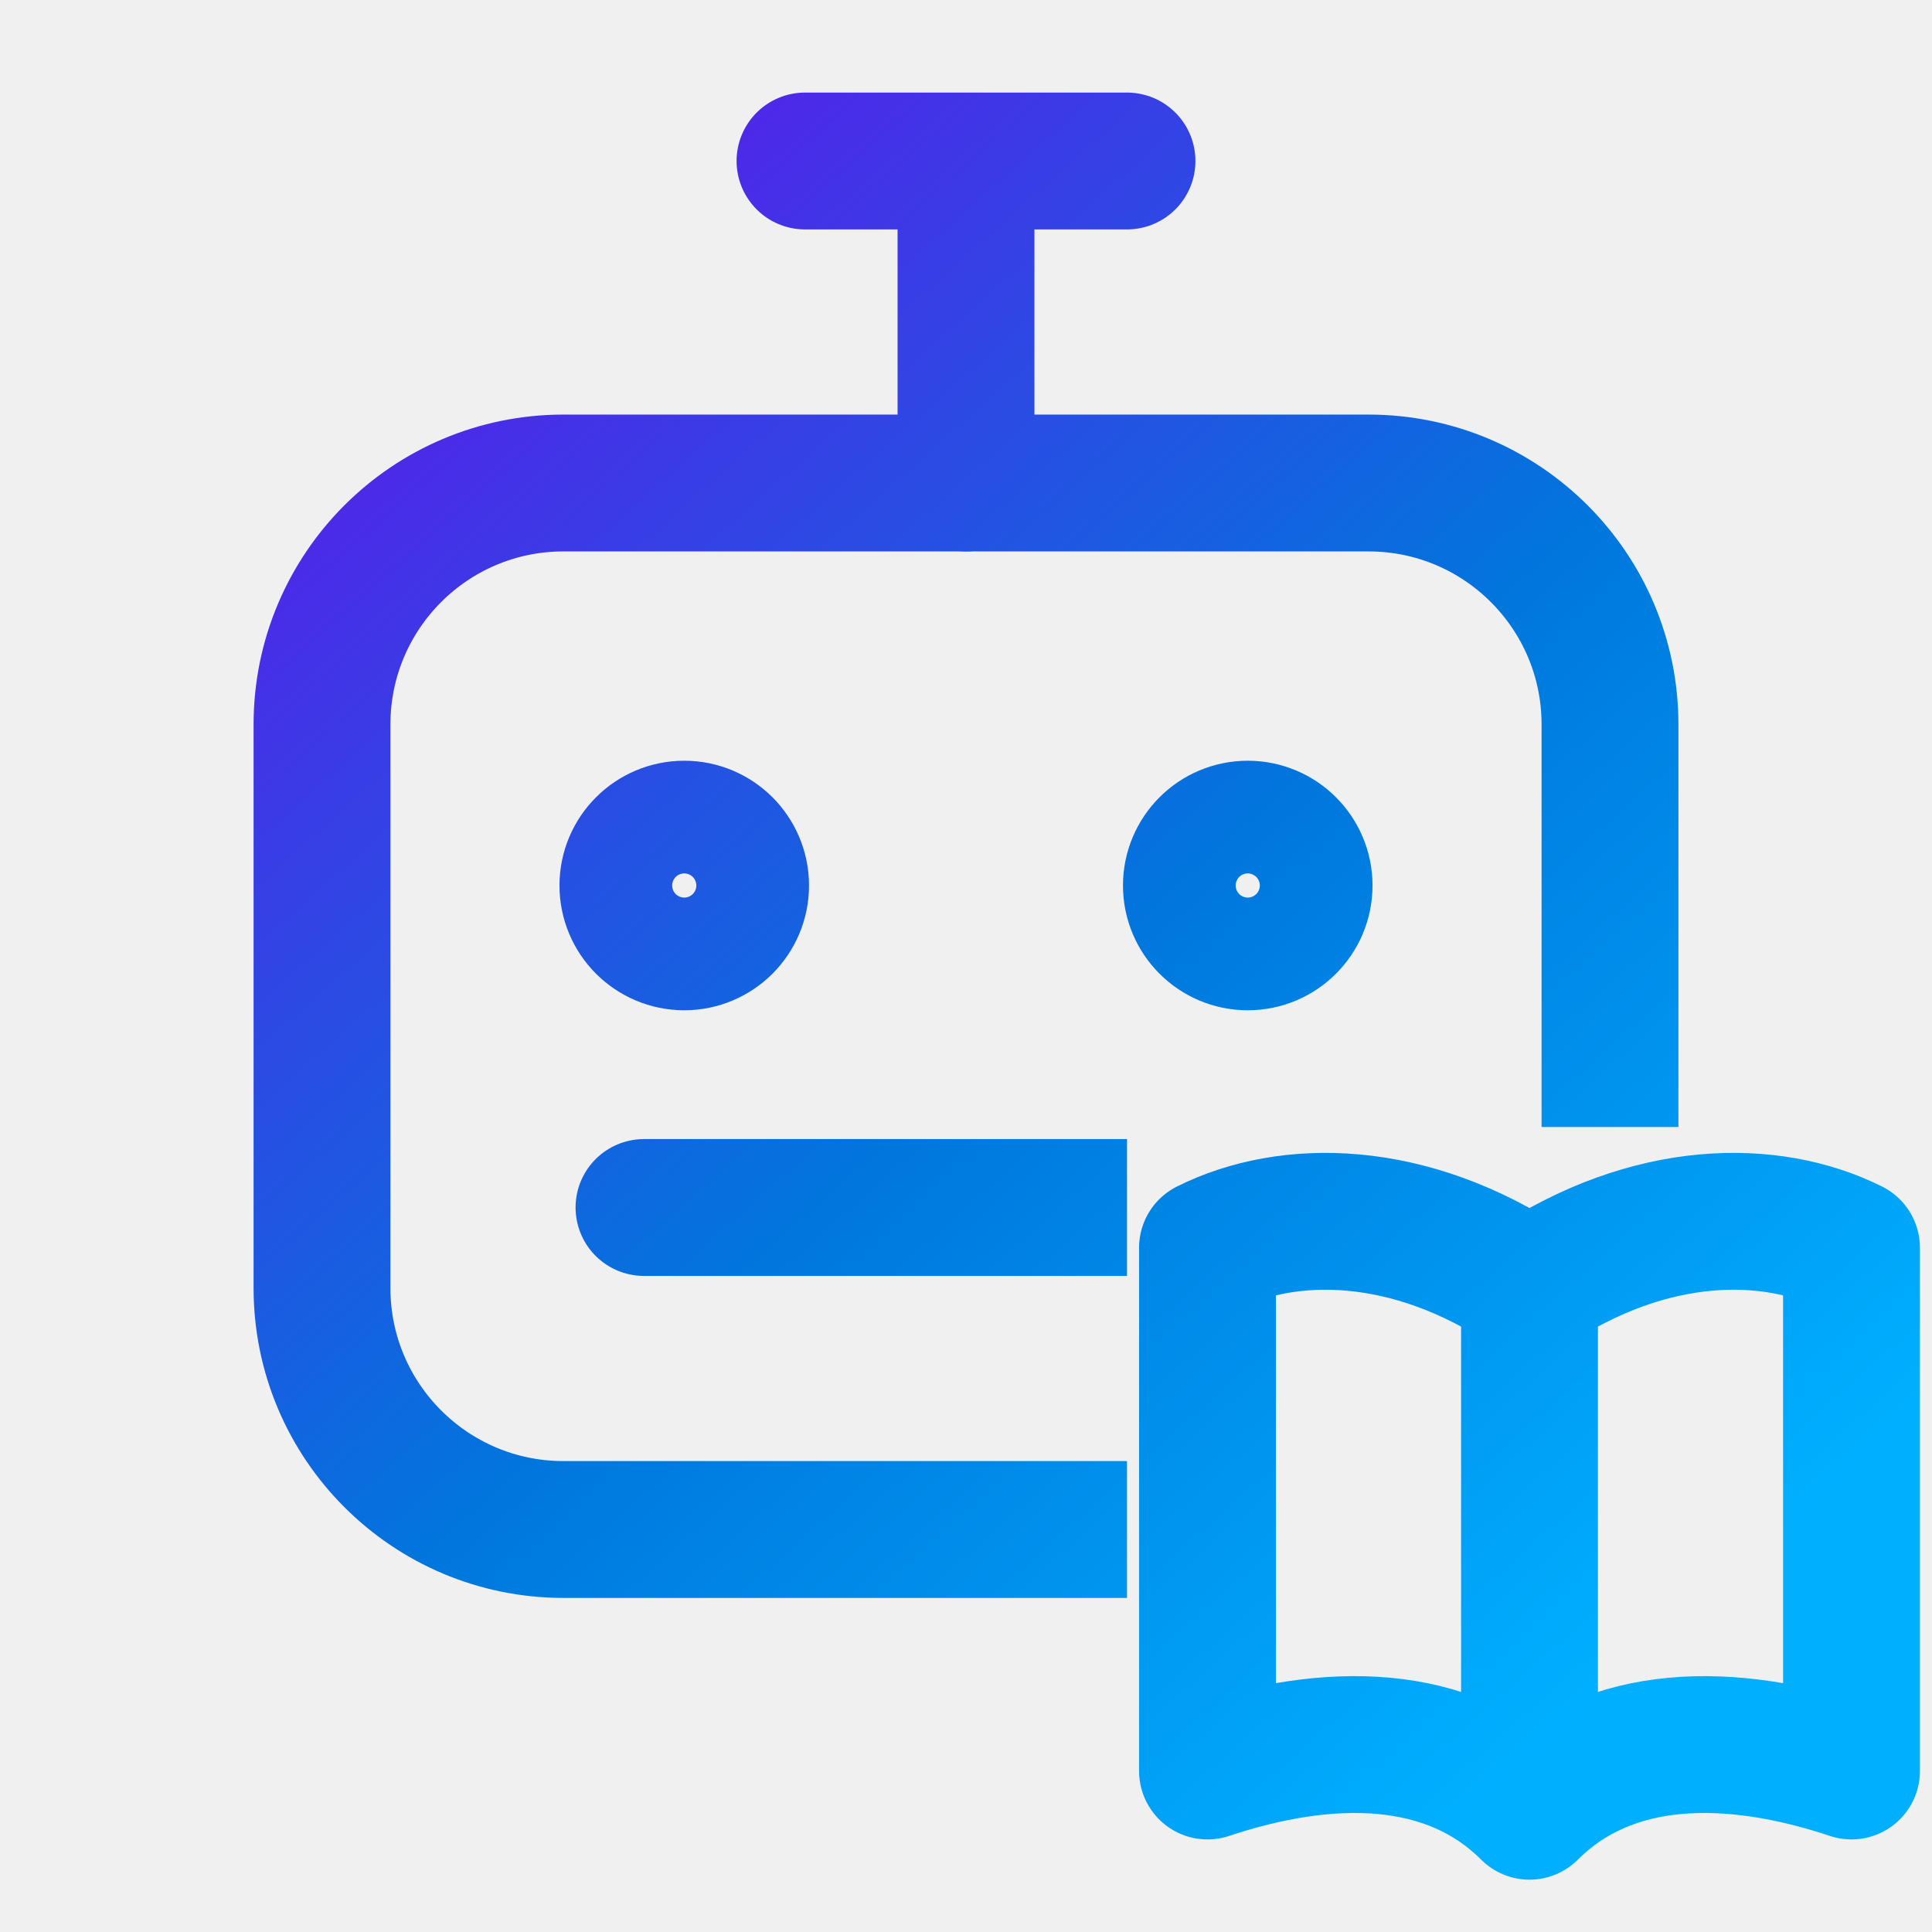
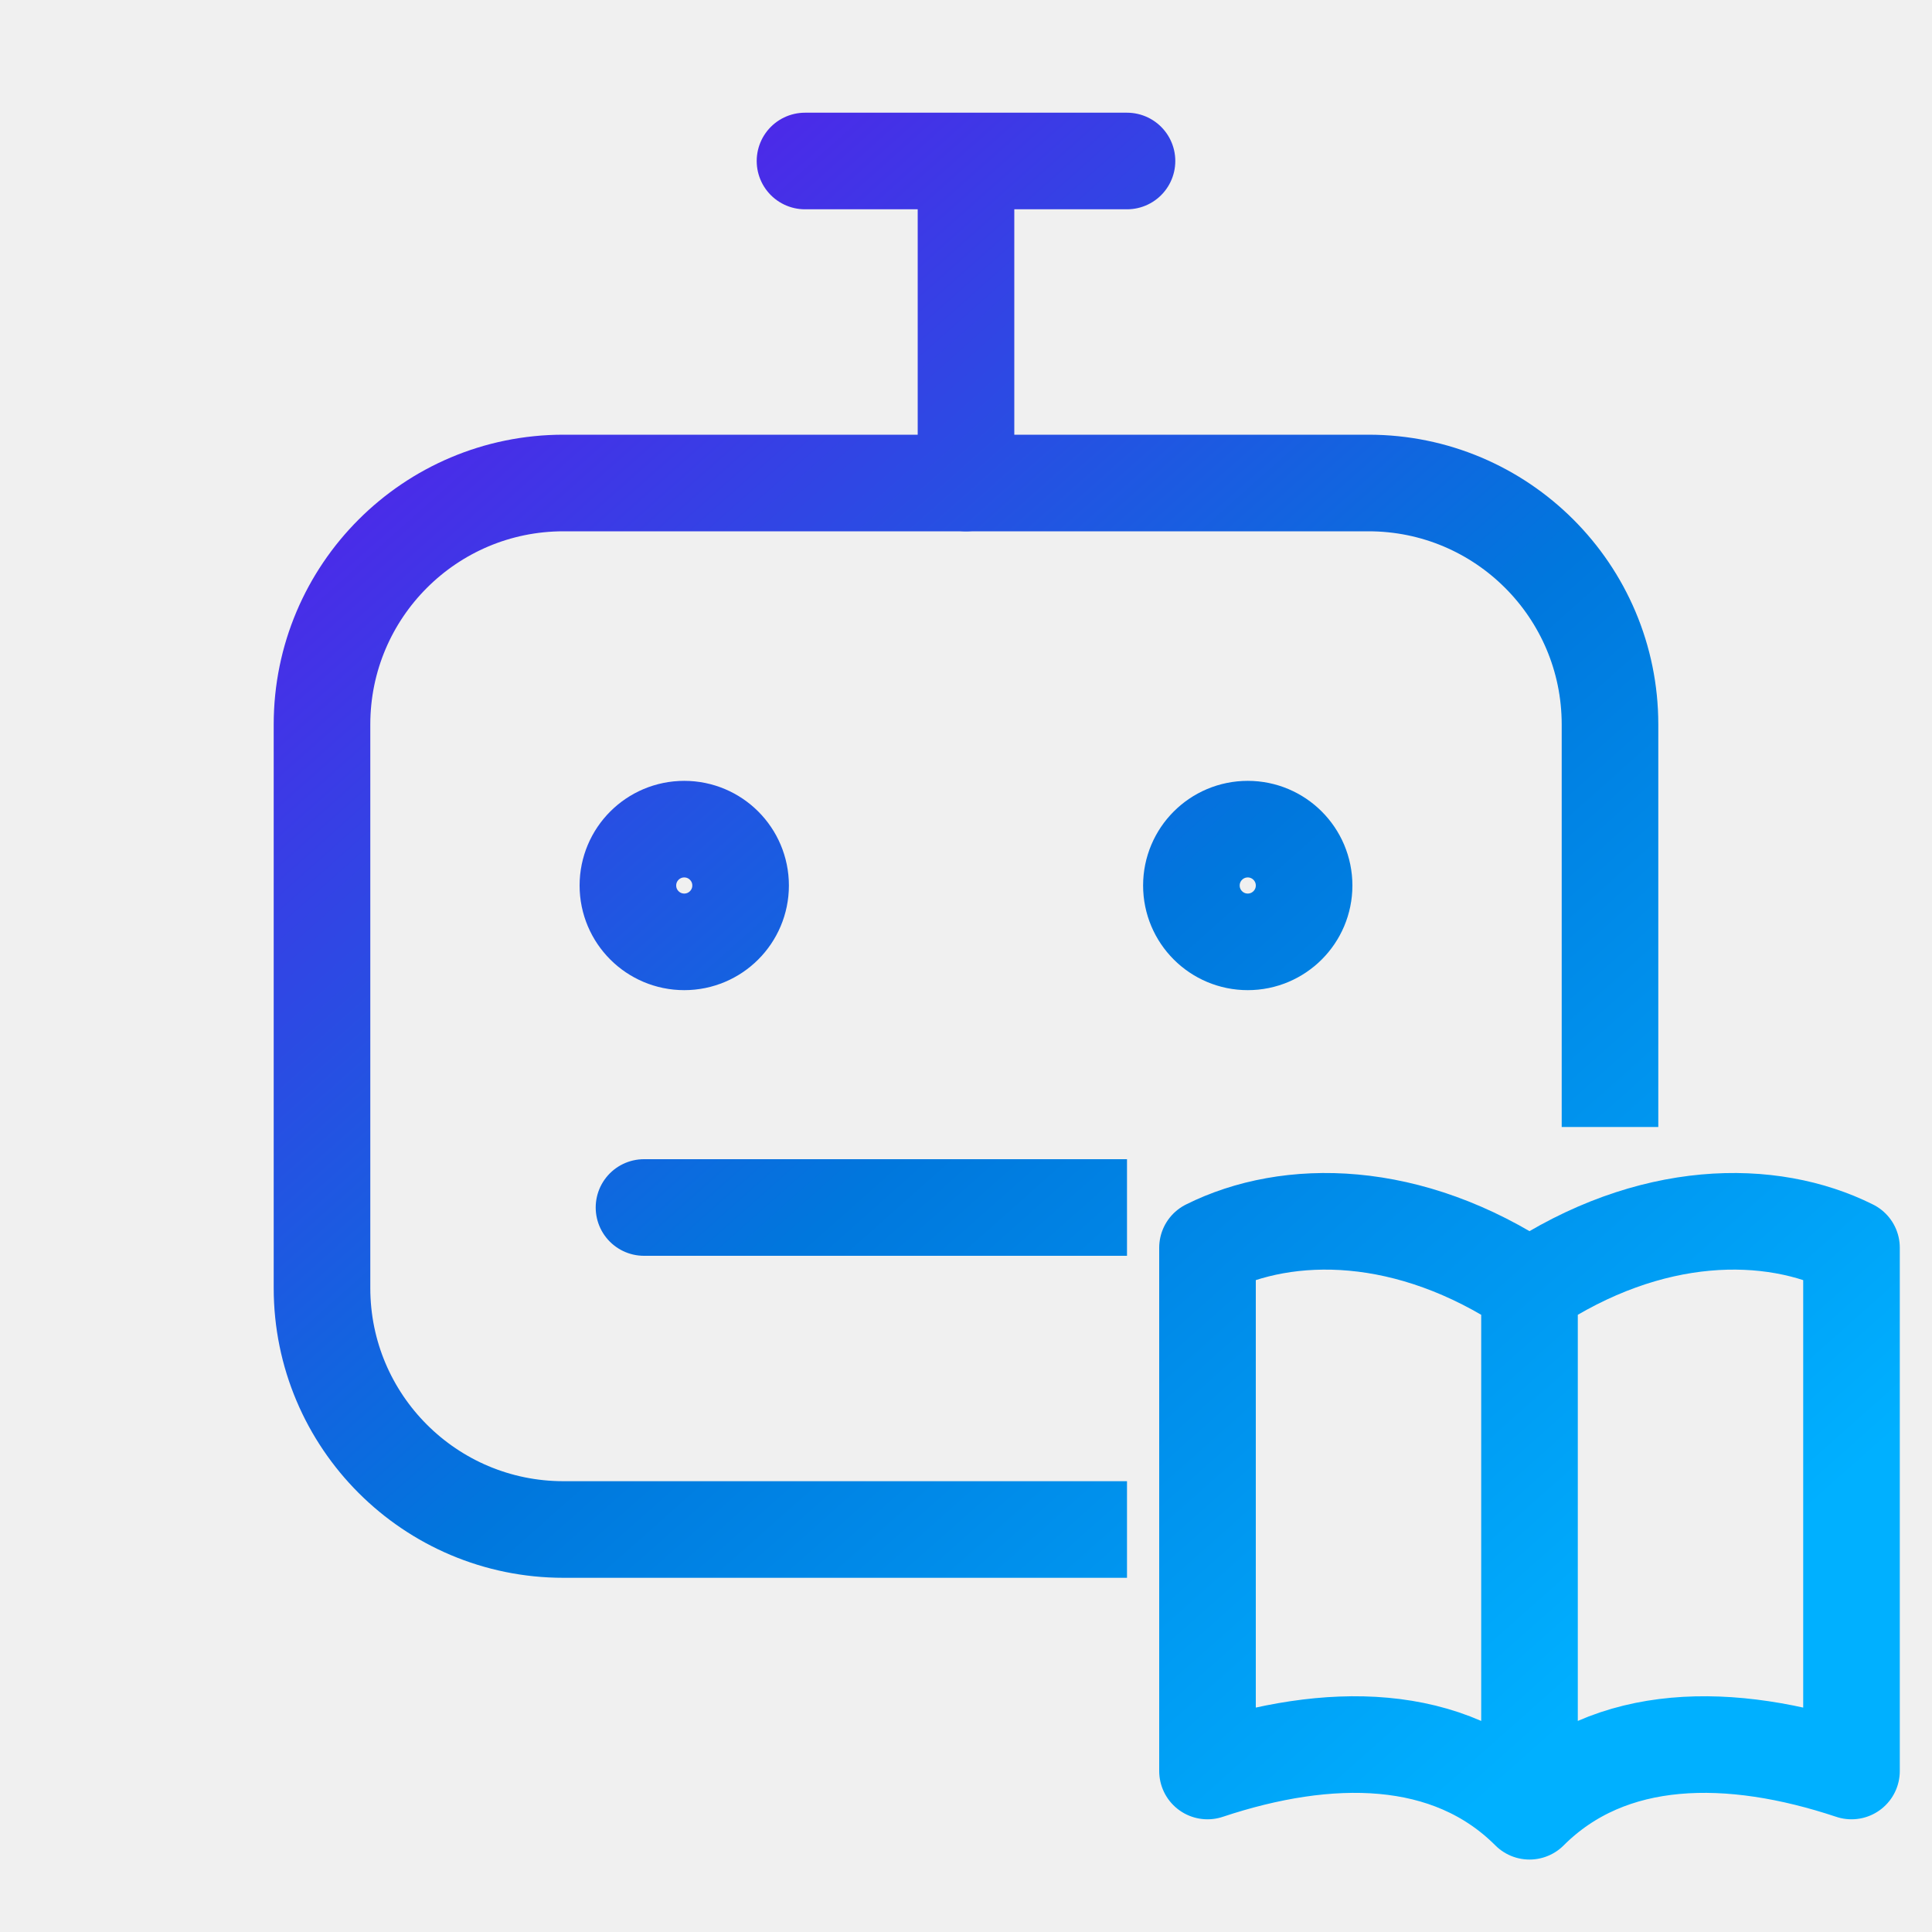
<svg xmlns="http://www.w3.org/2000/svg" viewBox="0 0 24 24" fill="none">
  <defs>
    <linearGradient id="aestheiaGradient" x1="4" y1="3" x2="20" y2="21" gradientUnits="userSpaceOnUse">
      <stop stop-color="#5e17eb" />
      <stop offset=".55" stop-color="#0077dd" />
      <stop offset="1" stop-color="#00b0ff" />
    </linearGradient>
    <mask id="roleClear">
      <rect width="24" height="24" fill="white" />
      <rect x="14" y="14" width="10" height="10" fill="black" />
    </mask>
  </defs>
-   <g stroke="url(#aestheiaGradient)" stroke-width="1.7" stroke-linecap="round" stroke-linejoin="round">
+   <g stroke="url(#aestheiaGradient)" stroke-width="1.2" stroke-linecap="round" stroke-linejoin="round">
    <g mask="url(#roleClear)">
      <rect x="4" y="6" width="16" height="13" rx="3" />
      <path d="M12 6V2M10 2h4M8 15h8" />
      <circle cx="8.5" cy="11" r=".7" />
      <circle cx="15.5" cy="11" r=".7" />
    </g>
    <path d="M19 16c-1.5-1-3-1-4-.5V22c1.5-.5 3-.5 4 .5 1-1 2.5-1 4-.5v-6.5c-1-.5-2.5-.5-4 .5Zm0 0v6.5" />
  </g>
</svg>
